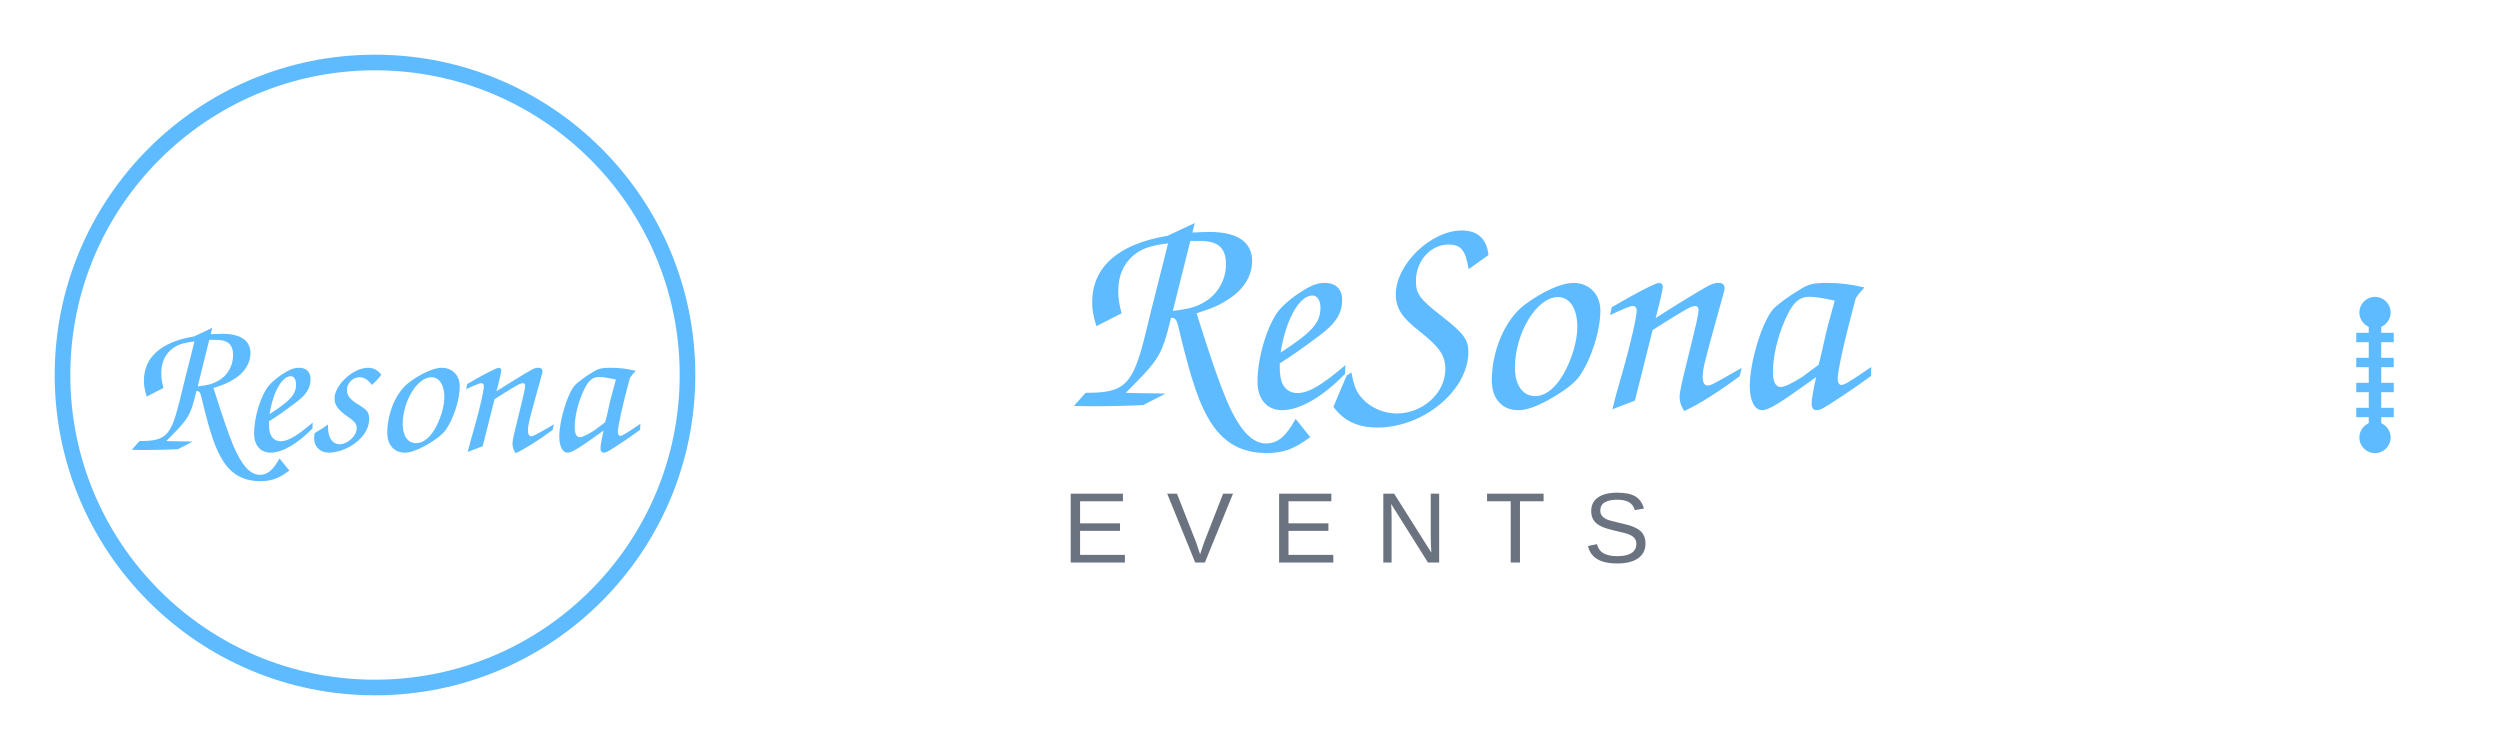
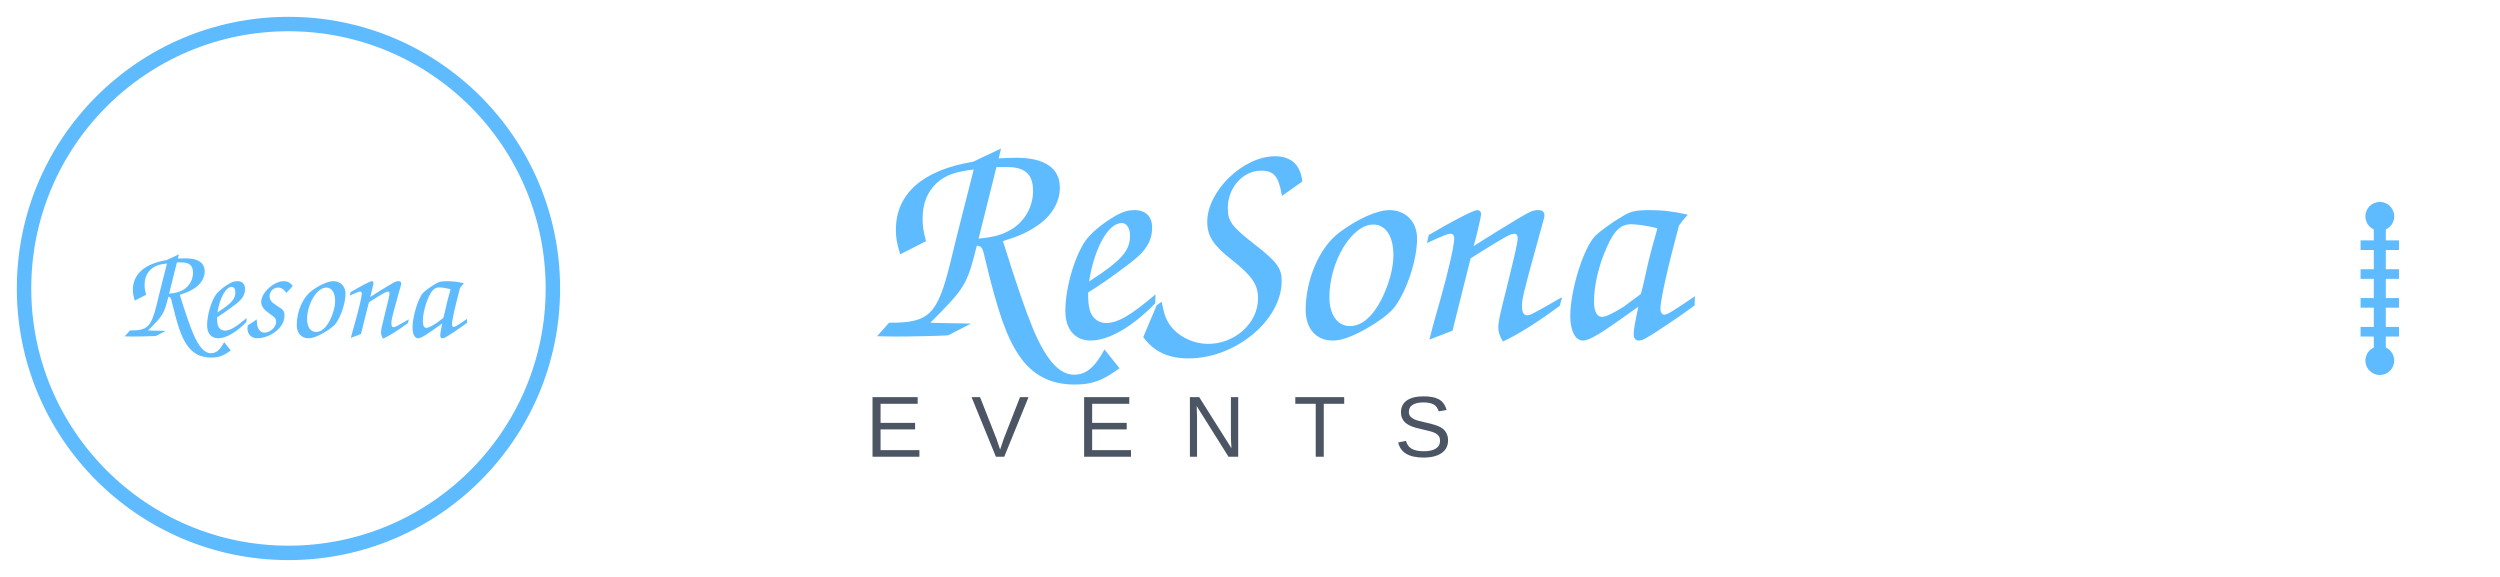
- <svg xmlns="http://www.w3.org/2000/svg" viewBox="0 0 400 120">
-   <circle cx="60" cy="60" r="50" fill="none" stroke="#5ebbff" stroke-width="2.5" />
-   <text x="60" y="72" font-family="'Brush Script MT', 'Lucida Handwriting', 'Segoe Script', cursive" font-size="32" fill="#5ebbff" text-anchor="middle" font-style="italic" font-weight="400">Resona</text>
-   <text x="170" y="65" font-family="'Brush Script MT', 'Lucida Handwriting', 'Segoe Script', cursive" font-size="48" fill="#5ebbff" text-anchor="start" font-style="italic" font-weight="400">ReSona</text>
-   <text x="170" y="90" font-family="Arial, Helvetica, sans-serif" font-size="16" fill="#6b7280" text-anchor="start" letter-spacing="6" font-weight="400">EVENTS</text>
-   <g transform="translate(380, 60)">
-     <path d="M 0 -10 L 0 10" stroke="#5ebbff" stroke-width="2" fill="none" stroke-linecap="round" />
-     <circle cx="0" cy="-10" r="2.5" fill="#5ebbff" />
-     <circle cx="0" cy="10" r="2.5" fill="#5ebbff" />
-     <line x1="-3" y1="-6" x2="3" y2="-6" stroke="#5ebbff" stroke-width="1.5" />
-     <line x1="-3" y1="-2" x2="3" y2="-2" stroke="#5ebbff" stroke-width="1.5" />
-     <line x1="-3" y1="2" x2="3" y2="2" stroke="#5ebbff" stroke-width="1.5" />
-     <line x1="-3" y1="6" x2="3" y2="6" stroke="#5ebbff" stroke-width="1.5" />
+ <svg xmlns="http://www.w3.org/2000/svg" viewBox="0 0 520 120">
+   <circle cx="60" cy="60" r="55" fill="none" stroke="#5ebbff" stroke-width="3" />
+   <text x="60" y="70" font-family="'Brush Script MT', 'Lucida Handwriting', 'Segoe Script', cursive" font-size="28" fill="#5ebbff" text-anchor="middle" font-style="italic" font-weight="300">Resona</text>
+   <text x="180" y="70" font-family="'Brush Script MT', 'Lucida Handwriting', 'Segoe Script', cursive" font-size="64" fill="#5ebbff" text-anchor="start" font-style="italic" font-weight="300">ReSona</text>
+   <text x="180" y="95" font-family="Arial, Helvetica, sans-serif" font-size="18" fill="#4b5563" text-anchor="start" letter-spacing="10" font-weight="400">EVENTS</text>
+   <g transform="translate(495, 60)">
+     <path d="M 0 -15 L 0 15" stroke="#5ebbff" stroke-width="2.5" fill="none" stroke-linecap="round" />
+     <circle cx="0" cy="-15" r="3" fill="#5ebbff" />
+     <circle cx="0" cy="15" r="3" fill="#5ebbff" />
+     <line x1="-4" y1="-9" x2="4" y2="-9" stroke="#5ebbff" stroke-width="2" />
+     <line x1="-4" y1="-3" x2="4" y2="-3" stroke="#5ebbff" stroke-width="2" />
+     <line x1="-4" y1="3" x2="4" y2="3" stroke="#5ebbff" stroke-width="2" />
+     <line x1="-4" y1="9" x2="4" y2="9" stroke="#5ebbff" stroke-width="2" />
  </g>
</svg>
